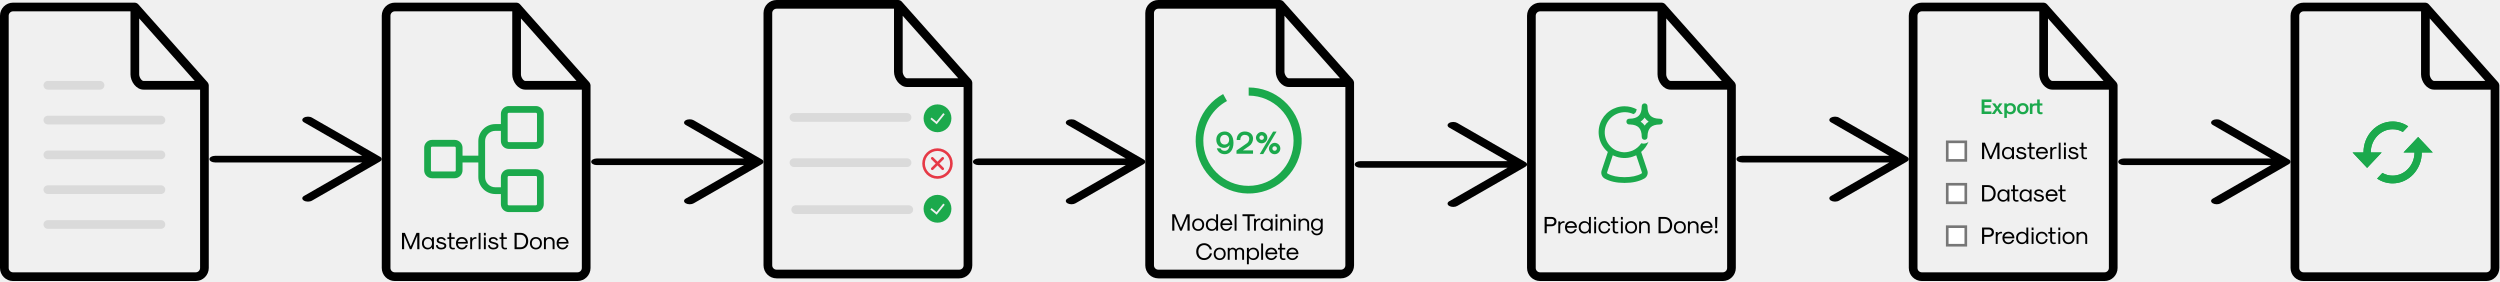
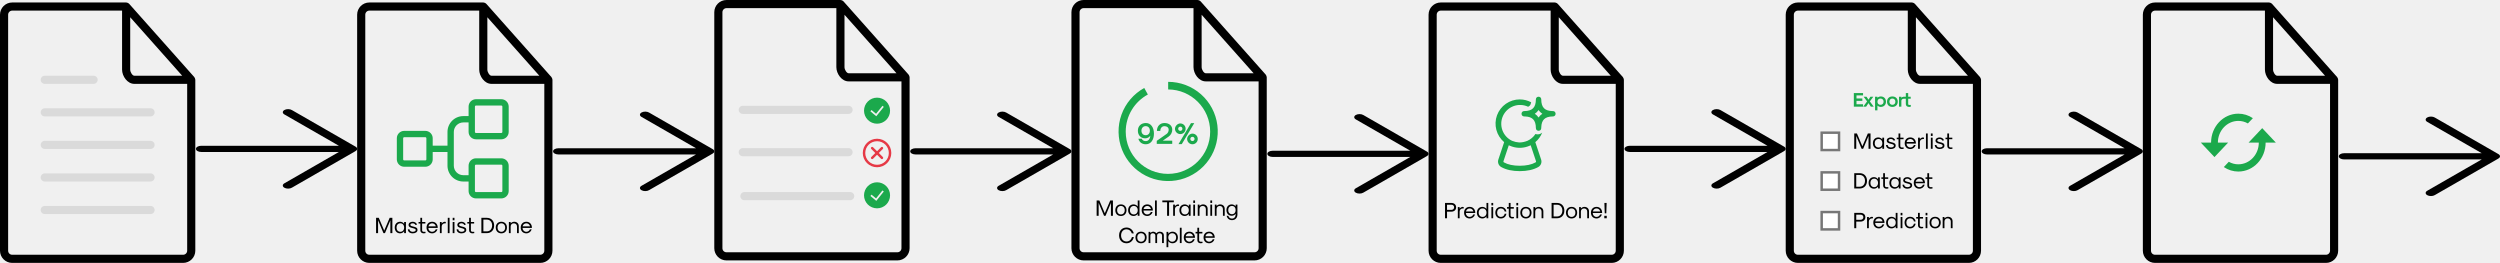
- <svg xmlns="http://www.w3.org/2000/svg" width="943" height="106" viewBox="0 0 943 106" fill="none">
+ <svg xmlns="http://www.w3.org/2000/svg" width="1008" height="106" viewBox="0 0 1008 106" fill="none">
  <path d="M511 62.026C511 61.336 511.958 60.776 513.138 60.776H568.638L546.705 48.166C546.496 48.052 546.328 47.915 546.21 47.762C546.093 47.61 546.03 47.445 546.023 47.278C546.017 47.111 546.068 46.945 546.173 46.79C546.278 46.634 546.436 46.493 546.636 46.374C546.836 46.255 547.076 46.16 547.34 46.096C547.604 46.032 547.887 45.999 548.173 46C548.459 46.001 548.741 46.035 549.004 46.101C549.267 46.167 549.504 46.263 549.702 46.384L575.339 61.122L575.386 61.148C575.608 61.279 575.777 61.438 575.881 61.612C575.985 61.787 576.022 61.973 575.988 62.157C575.934 62.457 575.695 62.736 575.315 62.942L549.702 77.667C549.504 77.787 549.267 77.883 549.004 77.949C548.741 78.015 548.459 78.049 548.173 78.05C547.887 78.051 547.604 78.019 547.34 77.955C547.076 77.89 546.836 77.796 546.636 77.677C546.436 77.558 546.278 77.416 546.173 77.261C546.068 77.105 546.017 76.939 546.023 76.772C546.03 76.605 546.093 76.441 546.21 76.288C546.328 76.136 546.496 75.999 546.705 75.885L568.638 63.275H513.138C511.958 63.276 511 62.716 511 62.026Z" fill="black" />
  <path d="M79 60.026C79 59.336 79.958 58.776 81.138 58.776H136.638L114.705 46.166C114.496 46.052 114.328 45.915 114.21 45.762C114.093 45.61 114.03 45.445 114.023 45.278C114.017 45.111 114.068 44.945 114.173 44.79C114.278 44.634 114.436 44.493 114.636 44.374C114.836 44.255 115.076 44.16 115.34 44.096C115.604 44.032 115.887 43.999 116.173 44C116.459 44.001 116.741 44.035 117.004 44.101C117.267 44.167 117.504 44.263 117.702 44.384L143.339 59.122L143.386 59.148C143.608 59.279 143.777 59.438 143.881 59.612C143.985 59.787 144.022 59.973 143.988 60.157C143.934 60.457 143.695 60.736 143.315 60.942L117.702 75.667C117.504 75.787 117.267 75.883 117.004 75.949C116.741 76.015 116.459 76.049 116.173 76.05C115.887 76.051 115.604 76.019 115.34 75.955C115.076 75.89 114.836 75.796 114.636 75.677C114.436 75.558 114.278 75.416 114.173 75.261C114.068 75.105 114.017 74.939 114.023 74.772C114.03 74.605 114.093 74.441 114.21 74.288C114.328 74.136 114.496 73.999 114.705 73.885L136.638 61.275H81.138C79.958 61.276 79 60.716 79 60.026Z" fill="black" />
  <path d="M223 61.026C223 60.336 223.958 59.776 225.138 59.776H280.638L258.705 47.166C258.496 47.052 258.328 46.915 258.21 46.762C258.093 46.61 258.03 46.445 258.023 46.278C258.017 46.111 258.068 45.945 258.173 45.79C258.278 45.634 258.436 45.493 258.636 45.374C258.836 45.255 259.076 45.16 259.34 45.096C259.604 45.032 259.887 44.999 260.173 45C260.459 45.001 260.741 45.035 261.004 45.101C261.267 45.167 261.504 45.263 261.702 45.384L287.339 60.122L287.386 60.148C287.608 60.279 287.777 60.438 287.881 60.612C287.985 60.787 288.022 60.973 287.988 61.157C287.934 61.457 287.695 61.736 287.315 61.942L261.702 76.667C261.504 76.787 261.267 76.883 261.004 76.949C260.741 77.015 260.459 77.049 260.173 77.05C259.887 77.051 259.604 77.019 259.34 76.955C259.076 76.89 258.836 76.796 258.636 76.677C258.436 76.558 258.278 76.416 258.173 76.261C258.068 76.105 258.017 75.939 258.023 75.772C258.03 75.605 258.093 75.441 258.21 75.288C258.328 75.136 258.496 74.999 258.705 74.885L280.638 62.275H225.138C223.958 62.276 223 61.716 223 61.026Z" fill="black" />
  <path d="M367 61.026C367 60.336 367.958 59.776 369.138 59.776H424.638L402.705 47.166C402.496 47.052 402.328 46.915 402.21 46.762C402.093 46.61 402.03 46.445 402.023 46.278C402.017 46.111 402.068 45.945 402.173 45.79C402.278 45.634 402.436 45.493 402.636 45.374C402.836 45.255 403.076 45.16 403.34 45.096C403.604 45.032 403.887 44.999 404.173 45C404.459 45.001 404.741 45.035 405.004 45.101C405.267 45.167 405.504 45.263 405.702 45.384L431.339 60.122L431.386 60.148C431.608 60.279 431.777 60.438 431.881 60.612C431.985 60.787 432.022 60.973 431.988 61.157C431.934 61.457 431.695 61.736 431.315 61.942L405.702 76.667C405.504 76.787 405.267 76.883 405.004 76.949C404.741 77.015 404.459 77.049 404.173 77.05C403.887 77.051 403.604 77.019 403.34 76.955C403.076 76.89 402.836 76.796 402.636 76.677C402.436 76.558 402.278 76.416 402.173 76.261C402.068 76.105 402.017 75.939 402.023 75.772C402.03 75.605 402.093 75.441 402.21 75.288C402.328 75.136 402.496 74.999 402.705 74.885L424.638 62.275H369.138C367.958 62.276 367 61.716 367 61.026Z" fill="black" />
  <path d="M799 61.026C799 60.336 799.958 59.776 801.138 59.776H856.638L834.705 47.166C834.496 47.052 834.328 46.915 834.21 46.762C834.093 46.61 834.03 46.445 834.023 46.278C834.017 46.111 834.068 45.945 834.173 45.79C834.278 45.634 834.436 45.493 834.636 45.374C834.836 45.255 835.076 45.16 835.34 45.096C835.604 45.032 835.887 44.999 836.173 45C836.459 45.001 836.741 45.035 837.004 45.101C837.267 45.167 837.504 45.263 837.702 45.384L863.339 60.122L863.386 60.148C863.608 60.279 863.777 60.438 863.881 60.612C863.985 60.787 864.022 60.973 863.988 61.157C863.934 61.457 863.695 61.736 863.315 61.942L837.702 76.667C837.504 76.787 837.267 76.883 837.004 76.949C836.741 77.015 836.459 77.049 836.173 77.05C835.887 77.051 835.604 77.019 835.34 76.955C835.076 76.89 834.836 76.796 834.636 76.677C834.436 76.558 834.278 76.416 834.173 76.261C834.068 76.105 834.017 75.939 834.023 75.772C834.03 75.605 834.093 75.441 834.21 75.288C834.328 75.136 834.496 74.999 834.705 74.885L856.638 62.275H801.138C799.958 62.276 799 61.716 799 61.026Z" fill="black" />
+   <path d="M943 63.026C943 62.336 943.958 61.776 945.138 61.776H1000.64L978.705 49.166C978.496 49.052 978.328 48.915 978.21 48.762C978.093 48.61 978.03 48.445 978.023 48.278C978.017 48.111 978.068 47.945 978.173 47.79C978.278 47.634 978.436 47.493 978.636 47.374C978.836 47.255 979.076 47.16 979.34 47.096C979.604 47.032 979.887 46.999 980.173 47C980.459 47.001 980.741 47.035 981.004 47.101C981.267 47.167 981.504 47.263 981.702 47.384L1007.34 62.122L1007.39 62.148C1007.61 62.279 1007.78 62.438 1007.88 62.612C1007.99 62.787 1008.02 62.973 1007.99 63.157C1007.93 63.457 1007.7 63.736 1007.32 63.942L981.702 78.667C981.504 78.787 981.267 78.883 981.004 78.949C980.741 79.015 980.459 79.049 980.173 79.05C979.887 79.051 979.604 79.019 979.34 78.955C979.076 78.89 978.836 78.796 978.636 78.677C978.436 78.558 978.278 78.416 978.173 78.261C978.068 78.105 978.017 77.939 978.023 77.772C978.03 77.605 978.093 77.441 978.21 77.288C978.328 77.136 978.496 76.999 978.705 76.885L1000.64 64.275H945.138C943.958 64.276 943 63.716 943 63.026Z" fill="black" />
  <path d="M655 60.026C655 59.336 655.958 58.776 657.138 58.776H712.638L690.705 46.166C690.496 46.052 690.328 45.915 690.21 45.762C690.093 45.61 690.03 45.445 690.023 45.278C690.017 45.111 690.068 44.945 690.173 44.79C690.278 44.634 690.436 44.493 690.636 44.374C690.836 44.255 691.076 44.16 691.34 44.096C691.604 44.032 691.887 43.999 692.173 44C692.459 44.001 692.741 44.035 693.004 44.101C693.267 44.167 693.504 44.263 693.702 44.384L719.339 59.122L719.386 59.148C719.608 59.279 719.777 59.438 719.881 59.612C719.985 59.787 720.022 59.973 719.988 60.157C719.934 60.457 719.695 60.736 719.315 60.942L693.702 75.667C693.504 75.787 693.267 75.883 693.004 75.949C692.741 76.015 692.459 76.049 692.173 76.05C691.887 76.051 691.604 76.019 691.34 75.955C691.076 75.89 690.836 75.796 690.636 75.677C690.436 75.558 690.278 75.416 690.173 75.261C690.068 75.105 690.017 74.939 690.023 74.772C690.03 74.605 690.093 74.441 690.21 74.288C690.328 74.136 690.496 73.999 690.705 73.885L712.638 61.275H657.138C655.958 61.276 655 60.716 655 60.026Z" fill="black" />
  <path d="M724.922 106H793.828C796.542 106 798.75 103.792 798.75 101.078V32.172C798.75 32.116 798.724 32.07 798.72 32.018C798.714 31.942 798.694 31.877 798.678 31.804C798.626 31.576 798.525 31.363 798.382 31.178C798.36 31.148 798.363 31.112 798.34 31.082L772.09 1.551C772.08 1.541 772.067 1.541 772.057 1.532C771.857 1.322 771.604 1.17 771.325 1.092C771.263 1.072 771.207 1.066 771.142 1.056C771.046 1.039 770.958 1 770.859 1H724.922C722.208 1 720 3.208 720 5.922V101.078C720 103.792 722.208 106 724.922 106ZM772.5 6.955L793.457 30.531H774.141C773.419 30.531 772.5 29.153 772.5 28.07V6.955ZM723.281 5.922C723.281 5.487 723.454 5.069 723.762 4.762C724.069 4.454 724.487 4.281 724.922 4.281H769.219V28.07C769.219 30.725 771.368 33.812 774.141 33.812H795.469V101.078C795.469 101.513 795.296 101.931 794.988 102.238C794.681 102.546 794.263 102.719 793.828 102.719H724.922C724.003 102.719 723.281 101.997 723.281 101.078V5.922Z" fill="black" />
  <rect x="734.5" y="85.5" width="7" height="7" fill="white" stroke="#777777" />
  <path d="M747.63 92H748.44V89.345H750.177C751.338 89.345 752.112 88.634 752.112 87.572C752.112 86.528 751.338 85.826 750.177 85.826H747.63V92ZM748.44 88.625V86.546H750.177C750.852 86.546 751.302 86.96 751.302 87.572C751.302 88.202 750.852 88.625 750.177 88.625H748.44ZM752.796 92H753.516V89.372C753.516 88.571 754.056 88.04 754.866 88.04H755.172V87.5C755.082 87.446 754.938 87.41 754.803 87.41C754.353 87.41 753.84 87.698 753.516 88.121V87.5H752.796V92ZM757.572 92.09C758.58 92.09 759.444 91.442 759.732 90.47H759.012C758.814 91.064 758.238 91.46 757.572 91.46C756.69 91.46 756.078 90.83 756.042 89.894H759.759L759.831 89.822C759.831 88.382 758.922 87.41 757.572 87.41C756.222 87.41 755.313 88.346 755.313 89.75C755.313 91.154 756.222 92.09 757.572 92.09ZM756.078 89.264C756.24 88.535 756.843 88.04 757.572 88.04C758.301 88.04 758.904 88.535 759.066 89.264H756.078ZM762.713 92.09C763.343 92.09 764 91.748 764.351 91.235V92H765.071V85.826H764.351V88.265C764 87.752 763.343 87.41 762.713 87.41C761.381 87.41 760.481 88.346 760.481 89.75C760.481 91.154 761.381 92.09 762.713 92.09ZM762.785 91.46C761.84 91.46 761.201 90.776 761.201 89.75C761.201 88.724 761.84 88.04 762.785 88.04C763.721 88.04 764.351 88.724 764.351 89.75C764.351 90.776 763.721 91.46 762.785 91.46ZM766.331 86.816H767.051V85.826H766.331V86.816ZM766.331 92H767.051V87.5H766.331V92ZM770.176 92.09C771.328 92.09 772.21 91.316 772.381 90.173H771.697C771.562 90.947 770.95 91.46 770.176 91.46C769.258 91.46 768.637 90.776 768.637 89.75C768.637 88.724 769.258 88.04 770.176 88.04C770.95 88.04 771.553 88.535 771.688 89.282H772.372C772.201 88.157 771.319 87.41 770.176 87.41C768.826 87.41 767.917 88.346 767.917 89.75C767.917 91.154 768.826 92.09 770.176 92.09ZM774.679 92.09C774.895 92.09 775.192 92.054 775.417 92V91.46H774.634C774.292 91.46 774.058 91.217 774.058 90.848V88.13H775.372V87.5H774.058V85.826H773.338V87.5H772.618V88.13H773.338V90.848C773.338 91.595 773.878 92.09 774.679 92.09ZM776.403 86.816H777.123V85.826H776.403V86.816ZM776.403 92H777.123V87.5H776.403V92ZM780.248 92.09C781.598 92.09 782.507 91.154 782.507 89.75C782.507 88.346 781.598 87.41 780.248 87.41C778.898 87.41 777.989 88.346 777.989 89.75C777.989 91.154 778.898 92.09 780.248 92.09ZM780.248 91.46C779.33 91.46 778.709 90.776 778.709 89.75C778.709 88.724 779.33 88.04 780.248 88.04C781.166 88.04 781.787 88.724 781.787 89.75C781.787 90.776 781.166 91.46 780.248 91.46ZM783.285 92H784.005V89.336C784.005 88.562 784.518 88.04 785.283 88.04C786.048 88.04 786.561 88.562 786.561 89.336V92H787.281V89.21C787.281 88.13 786.534 87.41 785.409 87.41C784.887 87.41 784.32 87.68 784.005 88.076V87.5H783.285V92Z" fill="black" />
  <rect x="734.5" y="69.5" width="7" height="7" fill="white" stroke="#777777" />
  <path d="M747.63 76H749.835C751.599 76 752.778 74.758 752.778 72.904C752.778 71.059 751.599 69.826 749.835 69.826H747.63V76ZM748.44 75.28V70.546H749.835C751.113 70.546 751.968 71.491 751.968 72.904C751.968 74.326 751.113 75.28 749.835 75.28H748.44ZM755.62 76.09C756.223 76.09 756.871 75.748 757.222 75.244V76H757.942V71.5H757.222V72.256C756.871 71.752 756.223 71.41 755.62 71.41C754.306 71.41 753.424 72.346 753.424 73.75C753.424 75.154 754.306 76.09 755.62 76.09ZM755.692 75.46C754.765 75.46 754.144 74.776 754.144 73.75C754.144 72.724 754.765 72.04 755.692 72.04C756.61 72.04 757.222 72.724 757.222 73.75C757.222 74.776 756.61 75.46 755.692 75.46ZM760.634 76.09C760.85 76.09 761.147 76.054 761.372 76V75.46H760.589C760.247 75.46 760.013 75.217 760.013 74.848V72.13H761.327V71.5H760.013V69.826H759.293V71.5H758.573V72.13H759.293V74.848C759.293 75.595 759.833 76.09 760.634 76.09ZM763.987 76.09C764.59 76.09 765.238 75.748 765.589 75.244V76H766.309V71.5H765.589V72.256C765.238 71.752 764.59 71.41 763.987 71.41C762.673 71.41 761.791 72.346 761.791 73.75C761.791 75.154 762.673 76.09 763.987 76.09ZM764.059 75.46C763.132 75.46 762.511 74.776 762.511 73.75C762.511 72.724 763.132 72.04 764.059 72.04C764.977 72.04 765.589 72.724 765.589 73.75C765.589 74.776 764.977 75.46 764.059 75.46ZM769.044 76.09C770.205 76.09 770.979 75.532 770.979 74.704C770.979 73.957 770.511 73.597 769.152 73.318C768.369 73.129 768.09 72.958 768.09 72.652C768.09 72.283 768.477 72.04 769.044 72.04C769.566 72.04 770.007 72.31 770.142 72.715L770.799 72.553C770.556 71.869 769.854 71.41 769.044 71.41C768.045 71.41 767.37 71.932 767.37 72.706C767.37 73.372 767.793 73.696 768.999 73.966C769.944 74.182 770.268 74.38 770.268 74.74C770.268 75.172 769.773 75.46 769.044 75.46C768.288 75.46 767.775 75.064 767.757 74.47H767.082C767.1 75.442 767.892 76.09 769.044 76.09ZM773.885 76.09C774.893 76.09 775.757 75.442 776.045 74.47H775.325C775.127 75.064 774.551 75.46 773.885 75.46C773.003 75.46 772.391 74.83 772.355 73.894H776.072L776.144 73.822C776.144 72.382 775.235 71.41 773.885 71.41C772.535 71.41 771.626 72.346 771.626 73.75C771.626 75.154 772.535 76.09 773.885 76.09ZM772.391 73.264C772.553 72.535 773.156 72.04 773.885 72.04C774.614 72.04 775.217 72.535 775.379 73.264H772.391ZM778.44 76.09C778.656 76.09 778.953 76.054 779.178 76V75.46H778.395C778.053 75.46 777.819 75.217 777.819 74.848V72.13H779.133V71.5H777.819V69.826H777.099V71.5H776.379V72.13H777.099V74.848C777.099 75.595 777.639 76.09 778.44 76.09Z" fill="black" />
  <rect x="734.5" y="53.5" width="7" height="7" fill="white" stroke="#777777" />
  <path d="M747.63 60H748.44V54.816L750.609 60H751.221L753.39 54.816V60H754.2V53.826H753.111L750.915 58.974L748.719 53.826H747.63V60ZM757.351 60.09C757.954 60.09 758.602 59.748 758.953 59.244V60H759.673V55.5H758.953V56.256C758.602 55.752 757.954 55.41 757.351 55.41C756.037 55.41 755.155 56.346 755.155 57.75C755.155 59.154 756.037 60.09 757.351 60.09ZM757.423 59.46C756.496 59.46 755.875 58.776 755.875 57.75C755.875 56.724 756.496 56.04 757.423 56.04C758.341 56.04 758.953 56.724 758.953 57.75C758.953 58.776 758.341 59.46 757.423 59.46ZM762.408 60.09C763.569 60.09 764.343 59.532 764.343 58.704C764.343 57.957 763.875 57.597 762.516 57.318C761.733 57.129 761.454 56.958 761.454 56.652C761.454 56.283 761.841 56.04 762.408 56.04C762.93 56.04 763.371 56.31 763.506 56.715L764.163 56.553C763.92 55.869 763.218 55.41 762.408 55.41C761.409 55.41 760.734 55.932 760.734 56.706C760.734 57.372 761.157 57.696 762.363 57.966C763.308 58.182 763.632 58.38 763.632 58.74C763.632 59.172 763.137 59.46 762.408 59.46C761.652 59.46 761.139 59.064 761.121 58.47H760.446C760.464 59.442 761.256 60.09 762.408 60.09ZM766.821 60.09C767.037 60.09 767.334 60.054 767.559 60V59.46H766.776C766.434 59.46 766.2 59.217 766.2 58.848V56.13H767.514V55.5H766.2V53.826H765.48V55.5H764.76V56.13H765.48V58.848C765.48 59.595 766.02 60.09 766.821 60.09ZM770.237 60.09C771.245 60.09 772.109 59.442 772.397 58.47H771.677C771.479 59.064 770.903 59.46 770.237 59.46C769.355 59.46 768.743 58.83 768.707 57.894H772.424L772.496 57.822C772.496 56.382 771.587 55.41 770.237 55.41C768.887 55.41 767.978 56.346 767.978 57.75C767.978 59.154 768.887 60.09 770.237 60.09ZM768.743 57.264C768.905 56.535 769.508 56.04 770.237 56.04C770.966 56.04 771.569 56.535 771.731 57.264H768.743ZM773.362 60H774.082V57.372C774.082 56.571 774.622 56.04 775.432 56.04H775.738V55.5C775.648 55.446 775.504 55.41 775.369 55.41C774.919 55.41 774.406 55.698 774.082 56.121V55.5H773.362V60ZM776.544 60H777.264V53.826H776.544V60ZM778.521 54.816H779.241V53.826H778.521V54.816ZM778.521 60H779.241V55.5H778.521V60ZM782.069 60.09C783.23 60.09 784.004 59.532 784.004 58.704C784.004 57.957 783.536 57.597 782.177 57.318C781.394 57.129 781.115 56.958 781.115 56.652C781.115 56.283 781.502 56.04 782.069 56.04C782.591 56.04 783.032 56.31 783.167 56.715L783.824 56.553C783.581 55.869 782.879 55.41 782.069 55.41C781.07 55.41 780.395 55.932 780.395 56.706C780.395 57.372 780.818 57.696 782.024 57.966C782.969 58.182 783.293 58.38 783.293 58.74C783.293 59.172 782.798 59.46 782.069 59.46C781.313 59.46 780.8 59.064 780.782 58.47H780.107C780.125 59.442 780.917 60.09 782.069 60.09ZM786.482 60.09C786.698 60.09 786.995 60.054 787.22 60V59.46H786.437C786.095 59.46 785.861 59.217 785.861 58.848V56.13H787.175V55.5H785.861V53.826H785.141V55.5H784.421V56.13H785.141V58.848C785.141 59.595 785.681 60.09 786.482 60.09Z" fill="black" />
  <path d="M747.464 43H751.184V42.04H748.536V40.664H750.896V39.704H748.536V38.472H751.184V37.512H747.464V43ZM751.262 43H752.438L753.374 41.584L754.302 43H755.478L753.926 40.888L755.326 39H754.15L753.374 40.2L752.582 39H751.414L752.814 40.888L751.262 43ZM758.312 38.888C757.824 38.888 757.288 39.112 756.984 39.44V39H756.024V44.488H756.984V42.56C757.288 42.888 757.824 43.112 758.312 43.112C759.576 43.112 760.424 42.264 760.424 41C760.424 39.736 759.576 38.888 758.312 38.888ZM758.216 39.736C758.968 39.736 759.464 40.24 759.464 41C759.464 41.76 758.968 42.264 758.216 42.264C757.48 42.264 756.984 41.76 756.984 41C756.984 40.24 757.48 39.736 758.216 39.736ZM763.009 43.112C764.313 43.112 765.177 42.264 765.177 41C765.177 39.736 764.313 38.888 763.009 38.888C761.705 38.888 760.841 39.736 760.841 41C760.841 42.264 761.705 43.112 763.009 43.112ZM763.009 42.264C762.281 42.264 761.801 41.76 761.801 41C761.801 40.24 762.281 39.736 763.009 39.736C763.737 39.736 764.217 40.24 764.217 41C764.217 41.76 763.737 42.264 763.009 42.264ZM769.737 42.312C769.529 42.312 769.385 42.176 769.385 41.976V39.8H770.393V39H769.385V37.512H768.425V39H768.001H767.617C767.209 39 766.809 39.192 766.633 39.488V39H765.673V43H766.633V40.696C766.633 40.16 767.049 39.8 767.673 39.8H767.785H768.425V41.976C768.425 42.656 768.953 43.112 769.753 43.112C770.017 43.112 770.289 43.064 770.433 43V42.312H769.737Z" fill="#1BA94C" />
  <path d="M580.922 106H649.828C652.542 106 654.75 103.792 654.75 101.078V32.172C654.75 32.116 654.724 32.07 654.72 32.018C654.714 31.942 654.694 31.877 654.678 31.804C654.626 31.576 654.525 31.363 654.382 31.178C654.36 31.148 654.363 31.112 654.34 31.082L628.09 1.551C628.08 1.541 628.067 1.541 628.057 1.532C627.857 1.322 627.604 1.17 627.325 1.092C627.263 1.072 627.207 1.066 627.142 1.056C627.046 1.039 626.958 1 626.859 1H580.922C578.208 1 576 3.208 576 5.922V101.078C576 103.792 578.208 106 580.922 106ZM628.5 6.955L649.457 30.531H630.141C629.419 30.531 628.5 29.153 628.5 28.07V6.955ZM579.281 5.922C579.281 5.487 579.454 5.069 579.762 4.762C580.069 4.454 580.487 4.281 580.922 4.281H625.219V28.07C625.219 30.725 627.368 33.812 630.141 33.812H651.469V101.078C651.469 101.513 651.296 101.931 650.988 102.238C650.681 102.546 650.263 102.719 649.828 102.719H580.922C580.003 102.719 579.281 101.997 579.281 101.078V5.922Z" fill="black" />
  <path d="M582.63 88H583.44V85.345H585.177C586.338 85.345 587.112 84.634 587.112 83.572C587.112 82.528 586.338 81.826 585.177 81.826H582.63V88ZM583.44 84.625V82.546H585.177C585.852 82.546 586.302 82.96 586.302 83.572C586.302 84.202 585.852 84.625 585.177 84.625H583.44ZM587.796 88H588.516V85.372C588.516 84.571 589.056 84.04 589.866 84.04H590.172V83.5C590.082 83.446 589.938 83.41 589.803 83.41C589.353 83.41 588.84 83.698 588.516 84.121V83.5H587.796V88ZM592.572 88.09C593.58 88.09 594.444 87.442 594.732 86.47H594.012C593.814 87.064 593.238 87.46 592.572 87.46C591.69 87.46 591.078 86.83 591.042 85.894H594.759L594.831 85.822C594.831 84.382 593.922 83.41 592.572 83.41C591.222 83.41 590.313 84.346 590.313 85.75C590.313 87.154 591.222 88.09 592.572 88.09ZM591.078 85.264C591.24 84.535 591.843 84.04 592.572 84.04C593.301 84.04 593.904 84.535 594.066 85.264H591.078ZM597.713 88.09C598.343 88.09 599 87.748 599.351 87.235V88H600.071V81.826H599.351V84.265C599 83.752 598.343 83.41 597.713 83.41C596.381 83.41 595.481 84.346 595.481 85.75C595.481 87.154 596.381 88.09 597.713 88.09ZM597.785 87.46C596.84 87.46 596.201 86.776 596.201 85.75C596.201 84.724 596.84 84.04 597.785 84.04C598.721 84.04 599.351 84.724 599.351 85.75C599.351 86.776 598.721 87.46 597.785 87.46ZM601.331 82.816H602.051V81.826H601.331V82.816ZM601.331 88H602.051V83.5H601.331V88ZM605.176 88.09C606.328 88.09 607.21 87.316 607.381 86.173H606.697C606.562 86.947 605.95 87.46 605.176 87.46C604.258 87.46 603.637 86.776 603.637 85.75C603.637 84.724 604.258 84.04 605.176 84.04C605.95 84.04 606.553 84.535 606.688 85.282H607.372C607.201 84.157 606.319 83.41 605.176 83.41C603.826 83.41 602.917 84.346 602.917 85.75C602.917 87.154 603.826 88.09 605.176 88.09ZM609.679 88.09C609.895 88.09 610.192 88.054 610.417 88V87.46H609.634C609.292 87.46 609.058 87.217 609.058 86.848V84.13H610.372V83.5H609.058V81.826H608.338V83.5H607.618V84.13H608.338V86.848C608.338 87.595 608.878 88.09 609.679 88.09ZM611.403 82.816H612.123V81.826H611.403V82.816ZM611.403 88H612.123V83.5H611.403V88ZM615.248 88.09C616.598 88.09 617.507 87.154 617.507 85.75C617.507 84.346 616.598 83.41 615.248 83.41C613.898 83.41 612.989 84.346 612.989 85.75C612.989 87.154 613.898 88.09 615.248 88.09ZM615.248 87.46C614.33 87.46 613.709 86.776 613.709 85.75C613.709 84.724 614.33 84.04 615.248 84.04C616.166 84.04 616.787 84.724 616.787 85.75C616.787 86.776 616.166 87.46 615.248 87.46ZM618.285 88H619.005V85.336C619.005 84.562 619.518 84.04 620.283 84.04C621.048 84.04 621.561 84.562 621.561 85.336V88H622.281V85.21C622.281 84.13 621.534 83.41 620.409 83.41C619.887 83.41 619.32 83.68 619.005 84.076V83.5H618.285V88ZM625.6 88H627.805C629.569 88 630.748 86.758 630.748 84.904C630.748 83.059 629.569 81.826 627.805 81.826H625.6V88ZM626.41 87.28V82.546H627.805C629.083 82.546 629.938 83.491 629.938 84.904C629.938 86.326 629.083 87.28 627.805 87.28H626.41ZM633.652 88.09C635.002 88.09 635.911 87.154 635.911 85.75C635.911 84.346 635.002 83.41 633.652 83.41C632.302 83.41 631.393 84.346 631.393 85.75C631.393 87.154 632.302 88.09 633.652 88.09ZM633.652 87.46C632.734 87.46 632.113 86.776 632.113 85.75C632.113 84.724 632.734 84.04 633.652 84.04C634.57 84.04 635.191 84.724 635.191 85.75C635.191 86.776 634.57 87.46 633.652 87.46ZM636.689 88H637.409V85.336C637.409 84.562 637.922 84.04 638.687 84.04C639.452 84.04 639.965 84.562 639.965 85.336V88H640.685V85.21C640.685 84.13 639.938 83.41 638.813 83.41C638.291 83.41 637.724 83.68 637.409 84.076V83.5H636.689V88ZM643.725 88.09C644.733 88.09 645.597 87.442 645.885 86.47H645.165C644.967 87.064 644.391 87.46 643.725 87.46C642.843 87.46 642.231 86.83 642.195 85.894H645.912L645.984 85.822C645.984 84.382 645.075 83.41 643.725 83.41C642.375 83.41 641.466 84.346 641.466 85.75C641.466 87.154 642.375 88.09 643.725 88.09ZM642.231 85.264C642.393 84.535 642.996 84.04 643.725 84.04C644.454 84.04 645.057 84.535 645.219 85.264H642.231ZM647.03 86.02H647.66L647.795 81.826H646.895L647.03 86.02ZM646.85 88H647.84V87.01H646.85V88Z" fill="black" />
  <path d="M612.76 40.084C614.427 40.084 615.998 40.503 617.37 41.241C617.26 41.884 617.046 42.34 616.754 42.633C616.572 42.808 616.358 42.946 616.122 43.038C615.22 42.614 614.243 42.372 613.248 42.326C612.252 42.28 611.257 42.43 610.319 42.768C609.382 43.107 608.52 43.626 607.783 44.298C607.046 44.969 606.449 45.779 606.025 46.681C605.601 47.584 605.359 48.56 605.313 49.556C605.267 50.552 605.417 51.547 605.755 52.484C606.094 53.422 606.613 54.284 607.285 55.021C607.956 55.758 608.766 56.355 609.668 56.779C610.663 57.166 611.583 57.38 612.424 57.425L612.76 57.434C613.692 57.434 614.721 57.217 615.849 56.78C617.168 56.19 618.292 55.237 619.091 54.033C620.016 54.351 621.128 54.157 621.829 53.453C621.232 54.949 620.275 56.274 619.043 57.311L621.387 64.344C621.573 64.904 621.558 65.512 621.344 66.062C621.131 66.612 620.731 67.07 620.216 67.356C618.233 68.459 615.744 69 612.76 69C609.775 69 607.286 68.459 605.304 67.356C604.788 67.07 604.388 66.612 604.175 66.062C603.961 65.512 603.946 64.904 604.132 64.344L606.476 57.311C604.944 56.022 603.846 54.294 603.33 52.359C602.814 50.425 602.905 48.38 603.591 46.499C604.277 44.619 605.524 42.995 607.164 41.847C608.805 40.699 610.758 40.084 612.76 40.084ZM617.179 58.577L616.659 58.793L616.633 58.804C615.556 59.27 614.404 59.536 613.232 59.591H613.208C613.173 59.594 613.137 59.596 613.102 59.596L612.76 59.602L612.476 59.596L612.288 59.589C611.116 59.536 609.963 59.27 608.886 58.804L608.86 58.793C608.685 58.724 608.512 58.652 608.34 58.577L606.19 65.03C606.163 65.11 606.165 65.197 606.195 65.275C606.226 65.354 606.282 65.42 606.356 65.461C607.99 66.367 610.12 66.831 612.76 66.831C615.4 66.831 617.531 66.369 619.163 65.461C619.236 65.42 619.293 65.354 619.323 65.276C619.354 65.198 619.356 65.111 619.329 65.031L617.179 58.577ZM612.311 59.592L612.476 59.596L612.524 59.599L612.76 59.602C612.609 59.602 612.46 59.599 612.311 59.592ZM621.423 39.911L621.434 40.084C621.434 41.747 621.825 42.918 622.562 43.655C623.243 44.335 624.294 44.721 625.757 44.776L626.133 44.783C627.518 44.783 627.576 46.775 626.307 46.94L626.133 46.952C624.47 46.952 623.299 47.342 622.562 48.079C621.883 48.762 621.496 49.811 621.442 51.275L621.434 51.65C621.434 53.096 619.266 53.096 619.266 51.65C619.266 49.988 618.875 48.817 618.138 48.079C617.455 47.4 616.406 47.014 614.943 46.959L614.567 46.952C613.182 46.952 613.124 44.959 614.393 44.794L614.567 44.783C616.229 44.783 617.401 44.392 618.138 43.655C618.875 42.918 619.266 41.747 619.266 40.084C619.266 38.699 621.258 38.641 621.423 39.911ZM620.35 44.353L620.142 44.647C619.78 45.126 619.337 45.539 618.835 45.867C619.438 46.263 619.954 46.778 620.35 47.381C620.745 46.778 621.261 46.263 621.864 45.867C621.362 45.538 620.921 45.125 620.558 44.647L620.35 44.353Z" fill="#1BA94C" />
  <path d="M436.922 105H505.828C508.542 105 510.75 102.792 510.75 100.078V31.172C510.75 31.116 510.724 31.07 510.72 31.018C510.714 30.942 510.694 30.877 510.678 30.804C510.626 30.576 510.525 30.363 510.382 30.178C510.36 30.148 510.363 30.112 510.34 30.082L484.09 0.551C484.08 0.541 484.067 0.541 484.057 0.532C483.857 0.322 483.604 0.17 483.325 0.092C483.263 0.072 483.207 0.066 483.142 0.056C483.046 0.039 482.958 0 482.859 0H436.922C434.208 0 432 2.208 432 4.922V100.078C432 102.792 434.208 105 436.922 105ZM484.5 5.955L505.457 29.531H486.141C485.419 29.531 484.5 28.153 484.5 27.07V5.955ZM435.281 4.922C435.281 4.487 435.454 4.069 435.762 3.762C436.069 3.454 436.487 3.281 436.922 3.281H481.219V27.07C481.219 29.725 483.368 32.812 486.141 32.812H507.469V100.078C507.469 100.513 507.296 100.931 506.988 101.238C506.681 101.546 506.263 101.719 505.828 101.719H436.922C436.003 101.719 435.281 100.997 435.281 100.078V4.922Z" fill="black" />
  <path fill-rule="evenodd" clip-rule="evenodd" d="M484.226 37.998C480.573 34.777 475.87 33 471 33V36.064C480.361 36.11 487.936 43.713 487.936 53.085C487.936 62.486 480.315 70.106 470.914 70.106C461.514 70.106 453.893 62.486 453.893 53.085C453.893 46.617 457.501 40.991 462.815 38.111L461.365 35.474C457.097 37.82 453.832 41.643 452.182 46.225C450.533 50.807 450.612 55.834 452.404 60.362C454.197 64.891 457.581 68.609 461.92 70.82C466.26 73.031 471.257 73.583 475.974 72.372C480.691 71.16 484.804 68.27 487.542 64.242C490.279 60.214 491.453 55.325 490.842 50.493C490.232 45.661 487.879 41.218 484.226 37.998Z" fill="#1BA94C" />
  <path d="M462.03 49.6C460.086 49.6 458.79 50.836 458.79 52.696C458.79 54.532 459.966 55.768 461.742 55.78C462.582 55.78 463.398 55.348 463.794 54.7C463.722 56.02 463.014 56.896 462.018 56.896C461.178 56.896 460.59 56.56 460.374 55.948H458.994C459.378 57.364 460.47 58.168 462.018 58.168C463.974 58.168 465.27 56.452 465.27 53.884C465.27 51.316 463.974 49.6 462.03 49.6ZM461.946 54.52C460.914 54.52 460.23 53.788 460.23 52.696C460.23 51.592 460.926 50.86 461.958 50.86C462.954 50.86 463.626 51.592 463.626 52.684C463.626 53.788 462.954 54.52 461.946 54.52ZM466.402 58H472.642V56.728H468.814L471.214 55.06C472.078 54.484 472.654 53.38 472.654 52.3C472.654 50.68 471.406 49.6 469.522 49.6C467.698 49.6 466.474 50.884 466.474 52.804H467.83C467.83 51.64 468.502 50.872 469.522 50.872C470.542 50.872 471.214 51.448 471.214 52.3C471.214 52.972 470.878 53.656 470.374 54.004L466.402 56.788V58ZM475.165 58.12H476.485L481.525 49.648H480.205L475.165 58.12ZM475.897 54.064C477.085 54.064 478.045 53.104 478.045 51.916C478.045 50.728 477.085 49.768 475.897 49.768C474.709 49.768 473.749 50.956 473.749 51.916C473.749 53.104 474.709 54.064 475.897 54.064ZM475.897 52.768C475.417 52.768 475.045 52.396 475.045 51.916C475.045 51.436 475.417 51.064 475.897 51.064C476.377 51.064 476.749 51.436 476.749 51.916C476.749 52.396 476.377 52.768 475.897 52.768ZM480.793 58.168C481.981 58.168 482.941 57.208 482.941 56.02C482.941 54.832 481.981 53.872 480.793 53.872C479.605 53.872 478.645 55.06 478.645 56.02C478.645 57.208 479.605 58.168 480.793 58.168ZM480.793 56.872C480.313 56.872 479.941 56.5 479.941 56.02C479.941 55.54 480.313 55.168 480.793 55.168C481.273 55.168 481.645 55.54 481.645 56.02C481.645 56.5 481.273 56.872 480.793 56.872Z" fill="#1BA94C" />
  <path d="M442.166 87H442.976V81.816L445.145 87H445.757L447.926 81.816V87H448.736V80.826H447.647L445.451 85.974L443.255 80.826H442.166V87ZM451.95 87.09C453.3 87.09 454.209 86.154 454.209 84.75C454.209 83.346 453.3 82.41 451.95 82.41C450.6 82.41 449.691 83.346 449.691 84.75C449.691 86.154 450.6 87.09 451.95 87.09ZM451.95 86.46C451.032 86.46 450.411 85.776 450.411 84.75C450.411 83.724 451.032 83.04 451.95 83.04C452.868 83.04 453.489 83.724 453.489 84.75C453.489 85.776 452.868 86.46 451.95 86.46ZM457.091 87.09C457.721 87.09 458.378 86.748 458.729 86.235V87H459.449V80.826H458.729V83.265C458.378 82.752 457.721 82.41 457.091 82.41C455.759 82.41 454.859 83.346 454.859 84.75C454.859 86.154 455.759 87.09 457.091 87.09ZM457.163 86.46C456.218 86.46 455.579 85.776 455.579 84.75C455.579 83.724 456.218 83.04 457.163 83.04C458.099 83.04 458.729 83.724 458.729 84.75C458.729 85.776 458.099 86.46 457.163 86.46ZM462.576 87.09C463.584 87.09 464.448 86.442 464.736 85.47H464.016C463.818 86.064 463.242 86.46 462.576 86.46C461.694 86.46 461.082 85.83 461.046 84.894H464.763L464.835 84.822C464.835 83.382 463.926 82.41 462.576 82.41C461.226 82.41 460.317 83.346 460.317 84.75C460.317 86.154 461.226 87.09 462.576 87.09ZM461.082 84.264C461.244 83.535 461.847 83.04 462.576 83.04C463.305 83.04 463.908 83.535 464.07 84.264H461.082ZM465.701 87H466.421V80.826H465.701V87ZM470.564 87H471.374V81.546H473.282V80.826H468.656V81.546H470.564V87ZM473.013 87H473.733V84.372C473.733 83.571 474.273 83.04 475.083 83.04H475.389V82.5C475.299 82.446 475.155 82.41 475.02 82.41C474.57 82.41 474.057 82.698 473.733 83.121V82.5H473.013V87ZM477.727 87.09C478.33 87.09 478.978 86.748 479.329 86.244V87H480.049V82.5H479.329V83.256C478.978 82.752 478.33 82.41 477.727 82.41C476.413 82.41 475.531 83.346 475.531 84.75C475.531 86.154 476.413 87.09 477.727 87.09ZM477.799 86.46C476.872 86.46 476.251 85.776 476.251 84.75C476.251 83.724 476.872 83.04 477.799 83.04C478.717 83.04 479.329 83.724 479.329 84.75C479.329 85.776 478.717 86.46 477.799 86.46ZM481.125 81.816H481.845V80.826H481.125V81.816ZM481.125 87H481.845V82.5H481.125V87ZM482.927 87H483.647V84.336C483.647 83.562 484.16 83.04 484.925 83.04C485.69 83.04 486.203 83.562 486.203 84.336V87H486.923V84.21C486.923 83.13 486.176 82.41 485.051 82.41C484.529 82.41 483.962 82.68 483.647 83.076V82.5H482.927V87ZM488.007 81.816H488.727V80.826H488.007V81.816ZM488.007 87H488.727V82.5H488.007V87ZM489.809 87H490.529V84.336C490.529 83.562 491.042 83.04 491.807 83.04C492.572 83.04 493.085 83.562 493.085 84.336V87H493.805V84.21C493.805 83.13 493.058 82.41 491.933 82.41C491.411 82.41 490.844 82.68 490.529 83.076V82.5H489.809V87ZM498.205 82.5V83.22C497.872 82.734 497.251 82.41 496.648 82.41C495.361 82.41 494.497 83.328 494.497 84.705C494.497 86.082 495.361 87 496.648 87C497.251 87 497.881 86.676 498.205 86.199V86.514C498.205 87.486 497.602 88.134 496.711 88.134C495.982 88.134 495.406 87.675 495.271 87H494.596C494.776 88.053 495.622 88.764 496.711 88.764C498.034 88.764 498.925 87.864 498.925 86.514V82.5H498.205ZM496.72 86.37C495.82 86.37 495.217 85.704 495.217 84.705C495.217 83.706 495.82 83.04 496.72 83.04C497.611 83.04 498.205 83.706 498.205 84.705C498.205 85.704 497.611 86.37 496.72 86.37ZM454.226 98.09C455.684 98.09 456.863 97.082 457.16 95.579H456.377C456.143 96.65 455.279 97.37 454.226 97.37C452.903 97.37 452.021 96.38 452.021 94.913C452.021 93.446 452.903 92.456 454.226 92.456C455.216 92.456 456.062 93.113 456.341 94.103H457.133C456.809 92.69 455.639 91.736 454.226 91.736C452.417 91.736 451.211 93.014 451.211 94.913C451.211 96.812 452.417 98.09 454.226 98.09ZM460.071 98.09C461.421 98.09 462.33 97.154 462.33 95.75C462.33 94.346 461.421 93.41 460.071 93.41C458.721 93.41 457.812 94.346 457.812 95.75C457.812 97.154 458.721 98.09 460.071 98.09ZM460.071 97.46C459.153 97.46 458.532 96.776 458.532 95.75C458.532 94.724 459.153 94.04 460.071 94.04C460.989 94.04 461.61 94.724 461.61 95.75C461.61 96.776 460.989 97.46 460.071 97.46ZM463.108 98H463.828V94.967C463.828 94.409 464.233 94.04 464.827 94.04C465.421 94.04 465.826 94.409 465.826 94.967V98H466.546V94.967C466.546 94.409 466.951 94.04 467.545 94.04C468.139 94.04 468.544 94.409 468.544 94.967V98H469.264V94.895C469.264 94.004 468.607 93.41 467.617 93.41C467.086 93.41 466.546 93.689 466.258 94.094C465.97 93.689 465.457 93.41 464.98 93.41C464.539 93.41 464.08 93.644 463.828 94.004V93.5H463.108V98ZM470.341 99.674H471.061V97.235C471.412 97.748 472.069 98.09 472.708 98.09C474.04 98.09 474.931 97.154 474.931 95.75C474.931 94.346 474.04 93.41 472.708 93.41C472.069 93.41 471.412 93.752 471.061 94.265V93.5H470.341V99.674ZM472.636 97.46C471.691 97.46 471.061 96.776 471.061 95.75C471.061 94.724 471.691 94.04 472.636 94.04C473.581 94.04 474.211 94.724 474.211 95.75C474.211 96.776 473.581 97.46 472.636 97.46ZM475.711 98H476.431V91.826H475.711V98ZM479.556 98.09C480.564 98.09 481.428 97.442 481.716 96.47H480.996C480.798 97.064 480.222 97.46 479.556 97.46C478.674 97.46 478.062 96.83 478.026 95.894H481.743L481.815 95.822C481.815 94.382 480.906 93.41 479.556 93.41C478.206 93.41 477.297 94.346 477.297 95.75C477.297 97.154 478.206 98.09 479.556 98.09ZM478.062 95.264C478.224 94.535 478.827 94.04 479.556 94.04C480.285 94.04 480.888 94.535 481.05 95.264H478.062ZM484.112 98.09C484.328 98.09 484.625 98.054 484.85 98V97.46H484.067C483.725 97.46 483.491 97.217 483.491 96.848V94.13H484.805V93.5H483.491V91.826H482.771V93.5H482.051V94.13H482.771V96.848C482.771 97.595 483.311 98.09 484.112 98.09ZM487.528 98.09C488.536 98.09 489.4 97.442 489.688 96.47H488.968C488.77 97.064 488.194 97.46 487.528 97.46C486.646 97.46 486.034 96.83 485.998 95.894H489.715L489.787 95.822C489.787 94.382 488.878 93.41 487.528 93.41C486.178 93.41 485.269 94.346 485.269 95.75C485.269 97.154 486.178 98.09 487.528 98.09ZM486.034 95.264C486.196 94.535 486.799 94.04 487.528 94.04C488.257 94.04 488.86 94.535 489.022 95.264H486.034Z" fill="black" />
  <path d="M292.922 105H361.828C364.542 105 366.75 102.792 366.75 100.078V31.172C366.75 31.116 366.724 31.07 366.72 31.018C366.714 30.942 366.694 30.877 366.678 30.804C366.626 30.576 366.525 30.363 366.382 30.178C366.36 30.148 366.363 30.112 366.34 30.082L340.09 0.551C340.08 0.541 340.067 0.541 340.057 0.532C339.857 0.322 339.604 0.17 339.325 0.092C339.263 0.072 339.207 0.066 339.142 0.056C339.046 0.039 338.958 0 338.859 0H292.922C290.208 0 288 2.208 288 4.922V100.078C288 102.792 290.208 105 292.922 105ZM340.5 5.955L361.457 29.531H342.141C341.419 29.531 340.5 28.153 340.5 27.07V5.955ZM291.281 4.922C291.281 4.487 291.454 4.069 291.762 3.762C292.069 3.454 292.487 3.281 292.922 3.281H337.219V27.07C337.219 29.725 339.368 32.812 342.141 32.812H363.469V100.078C363.469 100.513 363.296 100.931 362.988 101.238C362.681 101.546 362.263 101.719 361.828 101.719H292.922C292.003 101.719 291.281 100.997 291.281 100.078V4.922Z" fill="black" />
  <path d="M299.484 45.938H342.141C342.576 45.938 342.993 45.765 343.301 45.457C343.608 45.149 343.781 44.732 343.781 44.297C343.781 43.862 343.608 43.444 343.301 43.137C342.993 42.829 342.576 42.656 342.141 42.656H299.484C299.049 42.656 298.632 42.829 298.324 43.137C298.017 43.444 297.844 43.862 297.844 44.297C297.844 44.732 298.017 45.149 298.324 45.457C298.632 45.765 299.049 45.938 299.484 45.938Z" fill="#DADADA" />
  <path d="M299.484 63H342.141C342.576 63 342.993 62.827 343.301 62.52C343.608 62.212 343.781 61.794 343.781 61.359C343.781 60.924 343.608 60.507 343.301 60.199C342.993 59.892 342.576 59.719 342.141 59.719H299.484C299.049 59.719 298.632 59.892 298.324 60.199C298.017 60.507 297.844 60.924 297.844 61.359C297.844 61.794 298.017 62.212 298.324 62.52C298.632 62.827 299.049 63 299.484 63Z" fill="#DADADA" />
  <path d="M300.141 80.719H342.797C343.232 80.719 343.649 80.546 343.957 80.238C344.265 79.93 344.438 79.513 344.438 79.078C344.438 78.643 344.265 78.226 343.957 77.918C343.649 77.61 343.232 77.438 342.797 77.438H300.141C299.706 77.438 299.288 77.61 298.981 77.918C298.673 78.226 298.5 78.643 298.5 79.078C298.5 79.513 298.673 79.93 298.981 80.238C299.288 80.546 299.706 80.719 300.141 80.719Z" fill="#DADADA" />
  <path fill-rule="evenodd" clip-rule="evenodd" d="M348.375 44.625C348.375 43.233 348.928 41.897 349.913 40.913C350.897 39.928 352.233 39.375 353.625 39.375C355.017 39.375 356.353 39.928 357.337 40.913C358.322 41.897 358.875 43.233 358.875 44.625C358.875 46.017 358.322 47.353 357.337 48.337C356.353 49.322 355.017 49.875 353.625 49.875C352.233 49.875 350.897 49.322 349.913 48.337C348.928 47.353 348.375 46.017 348.375 44.625V44.625ZM353.325 46.872L356.348 43.093L355.802 42.657L353.225 45.877L351.399 44.356L350.951 44.894L353.325 46.873V46.872Z" fill="#1BA94C" />
  <path d="M353.625 66.938C356.524 66.938 358.875 64.587 358.875 61.688C358.875 58.788 356.524 56.438 353.625 56.438C350.726 56.438 348.375 58.788 348.375 61.688C348.375 64.587 350.726 66.938 353.625 66.938Z" stroke="#E63946" stroke-linecap="round" stroke-linejoin="round" />
  <path d="M351.656 59.719L355.594 63.656" stroke="#E63946" stroke-linecap="round" stroke-linejoin="round" />
  <path d="M355.594 59.719L351.656 63.656" stroke="#E63946" stroke-linecap="round" stroke-linejoin="round" />
  <path fill-rule="evenodd" clip-rule="evenodd" d="M348.375 78.75C348.375 77.358 348.928 76.022 349.913 75.038C350.897 74.053 352.233 73.5 353.625 73.5C355.017 73.5 356.353 74.053 357.337 75.038C358.322 76.022 358.875 77.358 358.875 78.75C358.875 80.142 358.322 81.478 357.337 82.462C356.353 83.447 355.017 84 353.625 84C352.233 84 350.897 83.447 349.913 82.462C348.928 81.478 348.375 80.142 348.375 78.75V78.75ZM353.325 80.997L356.348 77.218L355.802 76.782L353.225 80.002L351.399 78.481L350.951 79.019L353.325 80.998V80.997Z" fill="#1BA94C" />
  <path d="M148.922 106H217.828C220.542 106 222.75 103.792 222.75 101.078V32.172C222.75 32.116 222.724 32.07 222.72 32.018C222.714 31.942 222.694 31.877 222.678 31.804C222.626 31.576 222.525 31.363 222.382 31.178C222.36 31.148 222.363 31.112 222.34 31.082L196.09 1.551C196.08 1.541 196.067 1.541 196.057 1.532C195.857 1.322 195.604 1.17 195.325 1.092C195.263 1.072 195.207 1.066 195.142 1.056C195.046 1.039 194.958 1 194.859 1H148.922C146.208 1 144 3.208 144 5.922V101.078C144 103.792 146.208 106 148.922 106ZM196.5 6.955L217.457 30.531H198.141C197.419 30.531 196.5 29.153 196.5 28.07V6.955ZM147.281 5.922C147.281 5.487 147.454 5.069 147.762 4.762C148.069 4.454 148.487 4.281 148.922 4.281H193.219V28.07C193.219 30.725 195.368 33.812 198.141 33.812H219.469V101.078C219.469 101.513 219.296 101.931 218.988 102.238C218.681 102.546 218.263 102.719 217.828 102.719H148.922C148.003 102.719 147.281 101.997 147.281 101.078V5.922Z" fill="black" />
  <path d="M151.63 94H152.44V88.816L154.609 94H155.221L157.39 88.816V94H158.2V87.826H157.111L154.915 92.974L152.719 87.826H151.63V94ZM161.351 94.09C161.954 94.09 162.602 93.748 162.953 93.244V94H163.673V89.5H162.953V90.256C162.602 89.752 161.954 89.41 161.351 89.41C160.037 89.41 159.155 90.346 159.155 91.75C159.155 93.154 160.037 94.09 161.351 94.09ZM161.423 93.46C160.496 93.46 159.875 92.776 159.875 91.75C159.875 90.724 160.496 90.04 161.423 90.04C162.341 90.04 162.953 90.724 162.953 91.75C162.953 92.776 162.341 93.46 161.423 93.46ZM166.408 94.09C167.569 94.09 168.343 93.532 168.343 92.704C168.343 91.957 167.875 91.597 166.516 91.318C165.733 91.129 165.454 90.958 165.454 90.652C165.454 90.283 165.841 90.04 166.408 90.04C166.93 90.04 167.371 90.31 167.506 90.715L168.163 90.553C167.92 89.869 167.218 89.41 166.408 89.41C165.409 89.41 164.734 89.932 164.734 90.706C164.734 91.372 165.157 91.696 166.363 91.966C167.308 92.182 167.632 92.38 167.632 92.74C167.632 93.172 167.137 93.46 166.408 93.46C165.652 93.46 165.139 93.064 165.121 92.47H164.446C164.464 93.442 165.256 94.09 166.408 94.09ZM170.821 94.09C171.037 94.09 171.334 94.054 171.559 94V93.46H170.776C170.434 93.46 170.2 93.217 170.2 92.848V90.13H171.514V89.5H170.2V87.826H169.48V89.5H168.76V90.13H169.48V92.848C169.48 93.595 170.02 94.09 170.821 94.09ZM174.237 94.09C175.245 94.09 176.109 93.442 176.397 92.47H175.677C175.479 93.064 174.903 93.46 174.237 93.46C173.355 93.46 172.743 92.83 172.707 91.894H176.424L176.496 91.822C176.496 90.382 175.587 89.41 174.237 89.41C172.887 89.41 171.978 90.346 171.978 91.75C171.978 93.154 172.887 94.09 174.237 94.09ZM172.743 91.264C172.905 90.535 173.508 90.04 174.237 90.04C174.966 90.04 175.569 90.535 175.731 91.264H172.743ZM177.362 94H178.082V91.372C178.082 90.571 178.622 90.04 179.432 90.04H179.738V89.5C179.648 89.446 179.504 89.41 179.369 89.41C178.919 89.41 178.406 89.698 178.082 90.121V89.5H177.362V94ZM180.544 94H181.264V87.826H180.544V94ZM182.521 88.816H183.241V87.826H182.521V88.816ZM182.521 94H183.241V89.5H182.521V94ZM186.069 94.09C187.23 94.09 188.004 93.532 188.004 92.704C188.004 91.957 187.536 91.597 186.177 91.318C185.394 91.129 185.115 90.958 185.115 90.652C185.115 90.283 185.502 90.04 186.069 90.04C186.591 90.04 187.032 90.31 187.167 90.715L187.824 90.553C187.581 89.869 186.879 89.41 186.069 89.41C185.07 89.41 184.395 89.932 184.395 90.706C184.395 91.372 184.818 91.696 186.024 91.966C186.969 92.182 187.293 92.38 187.293 92.74C187.293 93.172 186.798 93.46 186.069 93.46C185.313 93.46 184.8 93.064 184.782 92.47H184.107C184.125 93.442 184.917 94.09 186.069 94.09ZM190.482 94.09C190.698 94.09 190.995 94.054 191.22 94V93.46H190.437C190.095 93.46 189.861 93.217 189.861 92.848V90.13H191.175V89.5H189.861V87.826H189.141V89.5H188.421V90.13H189.141V92.848C189.141 93.595 189.681 94.09 190.482 94.09ZM194.09 94H196.295C198.059 94 199.238 92.758 199.238 90.904C199.238 89.059 198.059 87.826 196.295 87.826H194.09V94ZM194.9 93.28V88.546H196.295C197.573 88.546 198.428 89.491 198.428 90.904C198.428 92.326 197.573 93.28 196.295 93.28H194.9ZM202.143 94.09C203.493 94.09 204.402 93.154 204.402 91.75C204.402 90.346 203.493 89.41 202.143 89.41C200.793 89.41 199.884 90.346 199.884 91.75C199.884 93.154 200.793 94.09 202.143 94.09ZM202.143 93.46C201.225 93.46 200.604 92.776 200.604 91.75C200.604 90.724 201.225 90.04 202.143 90.04C203.061 90.04 203.682 90.724 203.682 91.75C203.682 92.776 203.061 93.46 202.143 93.46ZM205.18 94H205.9V91.336C205.9 90.562 206.413 90.04 207.178 90.04C207.943 90.04 208.456 90.562 208.456 91.336V94H209.176V91.21C209.176 90.13 208.429 89.41 207.304 89.41C206.782 89.41 206.215 89.68 205.9 90.076V89.5H205.18V94ZM212.215 94.09C213.223 94.09 214.087 93.442 214.375 92.47H213.655C213.457 93.064 212.881 93.46 212.215 93.46C211.333 93.46 210.721 92.83 210.685 91.894H214.402L214.474 91.822C214.474 90.382 213.565 89.41 212.215 89.41C210.865 89.41 209.956 90.346 209.956 91.75C209.956 93.154 210.865 94.09 212.215 94.09ZM210.721 91.264C210.883 90.535 211.486 90.04 212.215 90.04C212.944 90.04 213.547 90.535 213.709 91.264H210.721Z" fill="black" />
  <path d="M191.915 56.17H202.128C202.917 56.169 203.675 55.855 204.233 55.297C204.791 54.738 205.105 53.981 205.106 53.191V42.979C205.105 42.189 204.791 41.432 204.233 40.873C203.675 40.315 202.917 40.001 202.128 40H191.915C191.125 40.001 190.368 40.315 189.81 40.873C189.251 41.432 188.937 42.189 188.936 42.979V46.809H186.809C185.116 46.81 183.494 47.483 182.297 48.68C181.101 49.877 180.427 51.499 180.426 53.191V58.723H174.468V55.745C174.467 54.955 174.153 54.198 173.595 53.639C173.036 53.081 172.279 52.767 171.489 52.766H162.979C162.189 52.767 161.432 53.081 160.873 53.639C160.315 54.198 160.001 54.955 160 55.745V64.255C160.001 65.045 160.315 65.802 160.873 66.361C161.432 66.919 162.189 67.233 162.979 67.234H171.489C172.279 67.233 173.036 66.919 173.595 66.361C174.153 65.802 174.467 65.045 174.468 64.255V61.277H180.426V66.808C180.427 68.501 181.101 70.123 182.297 71.32C183.494 72.516 185.116 73.19 186.809 73.192H188.936V77.021C188.937 77.811 189.251 78.568 189.81 79.127C190.368 79.685 191.125 79.999 191.915 80H202.128C202.917 79.999 203.675 79.685 204.233 79.127C204.791 78.568 205.105 77.811 205.106 77.021V66.808C205.105 66.019 204.791 65.262 204.233 64.703C203.675 64.145 202.917 63.831 202.128 63.83H191.915C191.125 63.831 190.368 64.145 189.81 64.703C189.251 65.262 188.937 66.019 188.936 66.808V70.638H186.809C185.793 70.637 184.82 70.233 184.102 69.515C183.384 68.797 182.98 67.824 182.979 66.808V53.191C182.98 52.176 183.384 51.203 184.102 50.485C184.82 49.767 185.793 49.363 186.809 49.362H188.936V53.191C188.937 53.981 189.251 54.738 189.81 55.297C190.368 55.855 191.125 56.169 191.915 56.17ZM171.915 64.255C171.915 64.368 171.87 64.476 171.79 64.556C171.71 64.636 171.602 64.681 171.489 64.681H162.979C162.866 64.681 162.758 64.636 162.678 64.556C162.598 64.476 162.553 64.368 162.553 64.255V55.745C162.553 55.632 162.598 55.524 162.678 55.444C162.758 55.364 162.866 55.319 162.979 55.319H171.489C171.602 55.319 171.71 55.364 171.79 55.444C171.87 55.524 171.915 55.632 171.915 55.745V64.255ZM191.489 66.808C191.49 66.696 191.534 66.588 191.614 66.508C191.694 66.428 191.802 66.383 191.915 66.383H202.128C202.24 66.383 202.349 66.428 202.428 66.508C202.508 66.588 202.553 66.696 202.553 66.808V77.021C202.553 77.134 202.508 77.242 202.428 77.322C202.349 77.402 202.24 77.447 202.128 77.447H191.915C191.802 77.447 191.694 77.402 191.614 77.322C191.534 77.242 191.49 77.134 191.489 77.021V66.808ZM191.489 42.979C191.49 42.866 191.534 42.758 191.614 42.678C191.694 42.598 191.802 42.553 191.915 42.553H202.128C202.24 42.553 202.349 42.598 202.428 42.678C202.508 42.758 202.553 42.866 202.553 42.979V53.191C202.553 53.304 202.508 53.412 202.428 53.492C202.349 53.572 202.24 53.617 202.128 53.617H191.915C191.802 53.617 191.694 53.572 191.614 53.492C191.534 53.412 191.49 53.304 191.489 53.191V42.979Z" fill="#1BA94C" />
  <path d="M4.922 106H73.828C76.542 106 78.75 103.792 78.75 101.078V32.172C78.75 32.116 78.724 32.07 78.721 32.018C78.714 31.942 78.694 31.877 78.678 31.804C78.626 31.576 78.525 31.363 78.382 31.178C78.359 31.148 78.363 31.112 78.34 31.082L52.09 1.551C52.08 1.541 52.067 1.541 52.057 1.532C51.857 1.322 51.604 1.17 51.325 1.092C51.263 1.072 51.207 1.066 51.142 1.056C51.046 1.039 50.958 1 50.859 1H4.922C2.208 1 0 3.208 0 5.922V101.078C0 103.792 2.208 106 4.922 106ZM52.5 6.955L73.457 30.531H54.141C53.419 30.531 52.5 29.153 52.5 28.07V6.955ZM3.281 5.922C3.281 5.487 3.454 5.069 3.762 4.762C4.069 4.454 4.487 4.281 4.922 4.281H49.219V28.07C49.219 30.725 51.368 33.812 54.141 33.812H75.469V101.078C75.469 101.513 75.296 101.931 74.988 102.238C74.68 102.546 74.263 102.719 73.828 102.719H4.922C4.003 102.719 3.281 101.997 3.281 101.078V5.922Z" fill="black" />
  <path d="M18.047 46.938H60.703C61.138 46.938 61.556 46.765 61.863 46.457C62.171 46.149 62.344 45.732 62.344 45.297C62.344 44.862 62.171 44.444 61.863 44.137C61.556 43.829 61.138 43.656 60.703 43.656H18.047C17.612 43.656 17.195 43.829 16.887 44.137C16.579 44.444 16.406 44.862 16.406 45.297C16.406 45.732 16.579 46.149 16.887 46.457C17.195 46.765 17.612 46.938 18.047 46.938Z" fill="#DADADA" />
  <path d="M18.047 60.062H60.703C61.138 60.062 61.556 59.89 61.863 59.582C62.171 59.274 62.344 58.857 62.344 58.422C62.344 57.987 62.171 57.569 61.863 57.262C61.556 56.954 61.138 56.781 60.703 56.781H18.047C17.612 56.781 17.195 56.954 16.887 57.262C16.579 57.569 16.406 57.987 16.406 58.422C16.406 58.857 16.579 59.274 16.887 59.582C17.195 59.89 17.612 60.062 18.047 60.062Z" fill="#DADADA" />
  <path d="M18.047 33.812H37.734C38.169 33.812 38.587 33.64 38.895 33.332C39.202 33.024 39.375 32.607 39.375 32.172C39.375 31.737 39.202 31.32 38.895 31.012C38.587 30.704 38.169 30.531 37.734 30.531H18.047C17.612 30.531 17.195 30.704 16.887 31.012C16.579 31.32 16.406 31.737 16.406 32.172C16.406 32.607 16.579 33.024 16.887 33.332C17.195 33.64 17.612 33.812 18.047 33.812Z" fill="#DADADA" />
  <path d="M18.047 73.188H60.703C61.138 73.188 61.556 73.015 61.863 72.707C62.171 72.399 62.344 71.982 62.344 71.547C62.344 71.112 62.171 70.695 61.863 70.387C61.556 70.079 61.138 69.906 60.703 69.906H18.047C17.612 69.906 17.195 70.079 16.887 70.387C16.579 70.695 16.406 71.112 16.406 71.547C16.406 71.982 16.579 72.399 16.887 72.707C17.195 73.015 17.612 73.188 18.047 73.188Z" fill="#DADADA" />
  <path d="M18.047 86.312H60.703C61.138 86.312 61.556 86.14 61.863 85.832C62.171 85.524 62.344 85.107 62.344 84.672C62.344 84.237 62.171 83.82 61.863 83.512C61.556 83.204 61.138 83.031 60.703 83.031H18.047C17.612 83.031 17.195 83.204 16.887 83.512C16.579 83.82 16.406 84.237 16.406 84.672C16.406 85.107 16.579 85.524 16.887 85.832C17.195 86.14 17.612 86.312 18.047 86.312Z" fill="#DADADA" />
  <path d="M912.125 51.667L906.625 57.5H910.75C910.75 62.327 907.051 66.25 902.5 66.25C901.157 66.255 899.833 65.904 898.65 65.229L896.642 67.358C898.393 68.54 900.425 69.167 902.5 69.167C908.577 69.167 913.5 63.946 913.5 57.5H917.625L912.125 51.667ZM894.25 57.5C894.25 52.673 897.949 48.75 902.5 48.75C903.889 48.75 905.209 49.114 906.35 49.771L908.358 47.642C906.607 46.46 904.575 45.833 902.5 45.833C896.422 45.833 891.5 51.054 891.5 57.5H887.375L892.875 63.333L898.375 57.5H894.25Z" fill="#1BA94C" />
  <path d="M868.922 106H937.828C940.542 106 942.75 103.792 942.75 101.078V32.172C942.75 32.116 942.724 32.07 942.72 32.018C942.714 31.942 942.694 31.877 942.678 31.804C942.626 31.576 942.525 31.363 942.382 31.178C942.36 31.148 942.363 31.112 942.34 31.082L916.09 1.551C916.08 1.541 916.067 1.541 916.057 1.532C915.857 1.322 915.604 1.17 915.325 1.092C915.263 1.072 915.207 1.066 915.142 1.056C915.046 1.039 914.958 1 914.859 1H868.922C866.208 1 864 3.208 864 5.922V101.078C864 103.792 866.208 106 868.922 106ZM916.5 6.955L937.457 30.531H918.141C917.419 30.531 916.5 29.153 916.5 28.07V6.955ZM867.281 5.922C867.281 5.487 867.454 5.069 867.762 4.762C868.069 4.454 868.487 4.281 868.922 4.281H913.219V28.07C913.219 30.725 915.368 33.812 918.141 33.812H939.469V101.078C939.469 101.513 939.296 101.931 938.988 102.238C938.681 102.546 938.263 102.719 937.828 102.719H868.922C868.003 102.719 867.281 101.997 867.281 101.078V5.922Z" fill="black" />
-   <path d="M912.125 51.667L906.625 57.5H910.75C910.75 62.327 907.051 66.25 902.5 66.25C901.157 66.255 899.833 65.904 898.65 65.229L896.642 67.358C898.393 68.54 900.425 69.167 902.5 69.167C908.577 69.167 913.5 63.946 913.5 57.5H917.625L912.125 51.667ZM894.25 57.5C894.25 52.673 897.949 48.75 902.5 48.75C903.889 48.75 905.209 49.114 906.35 49.771L908.358 47.642C906.607 46.46 904.575 45.833 902.5 45.833C896.422 45.833 891.5 51.054 891.5 57.5H887.375L892.875 63.333L898.375 57.5H894.25Z" fill="#1BA94C" />
</svg>
